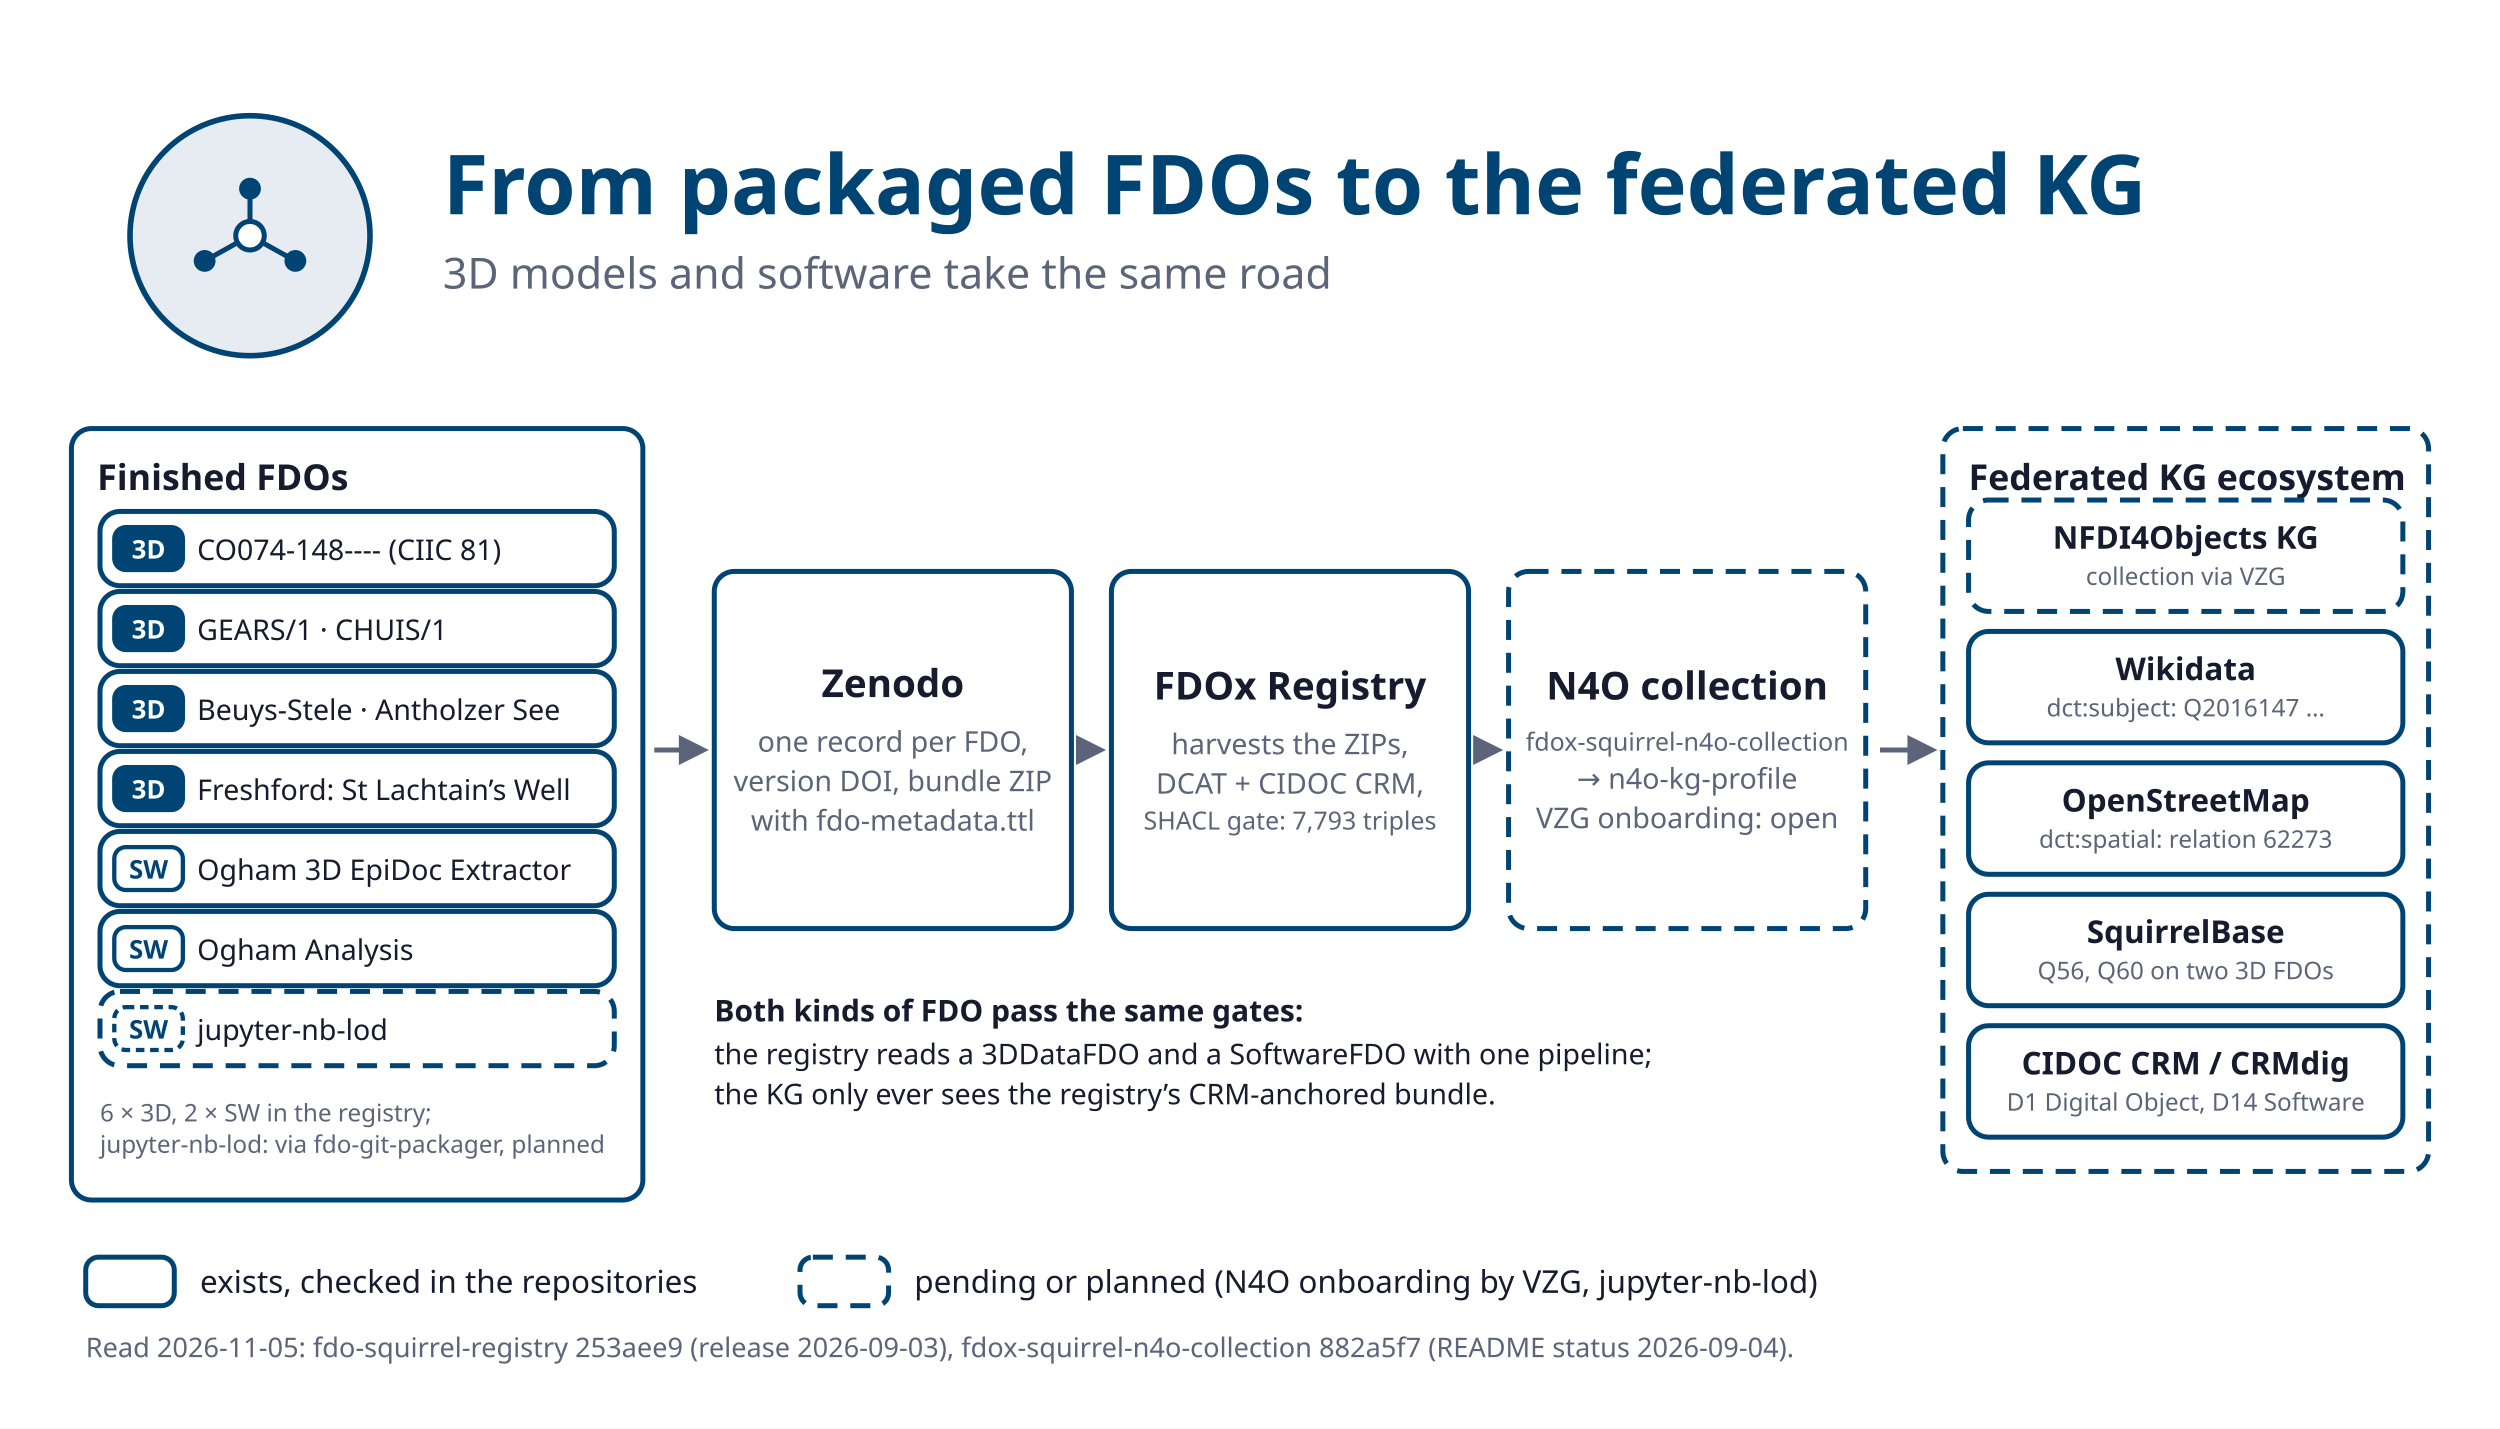
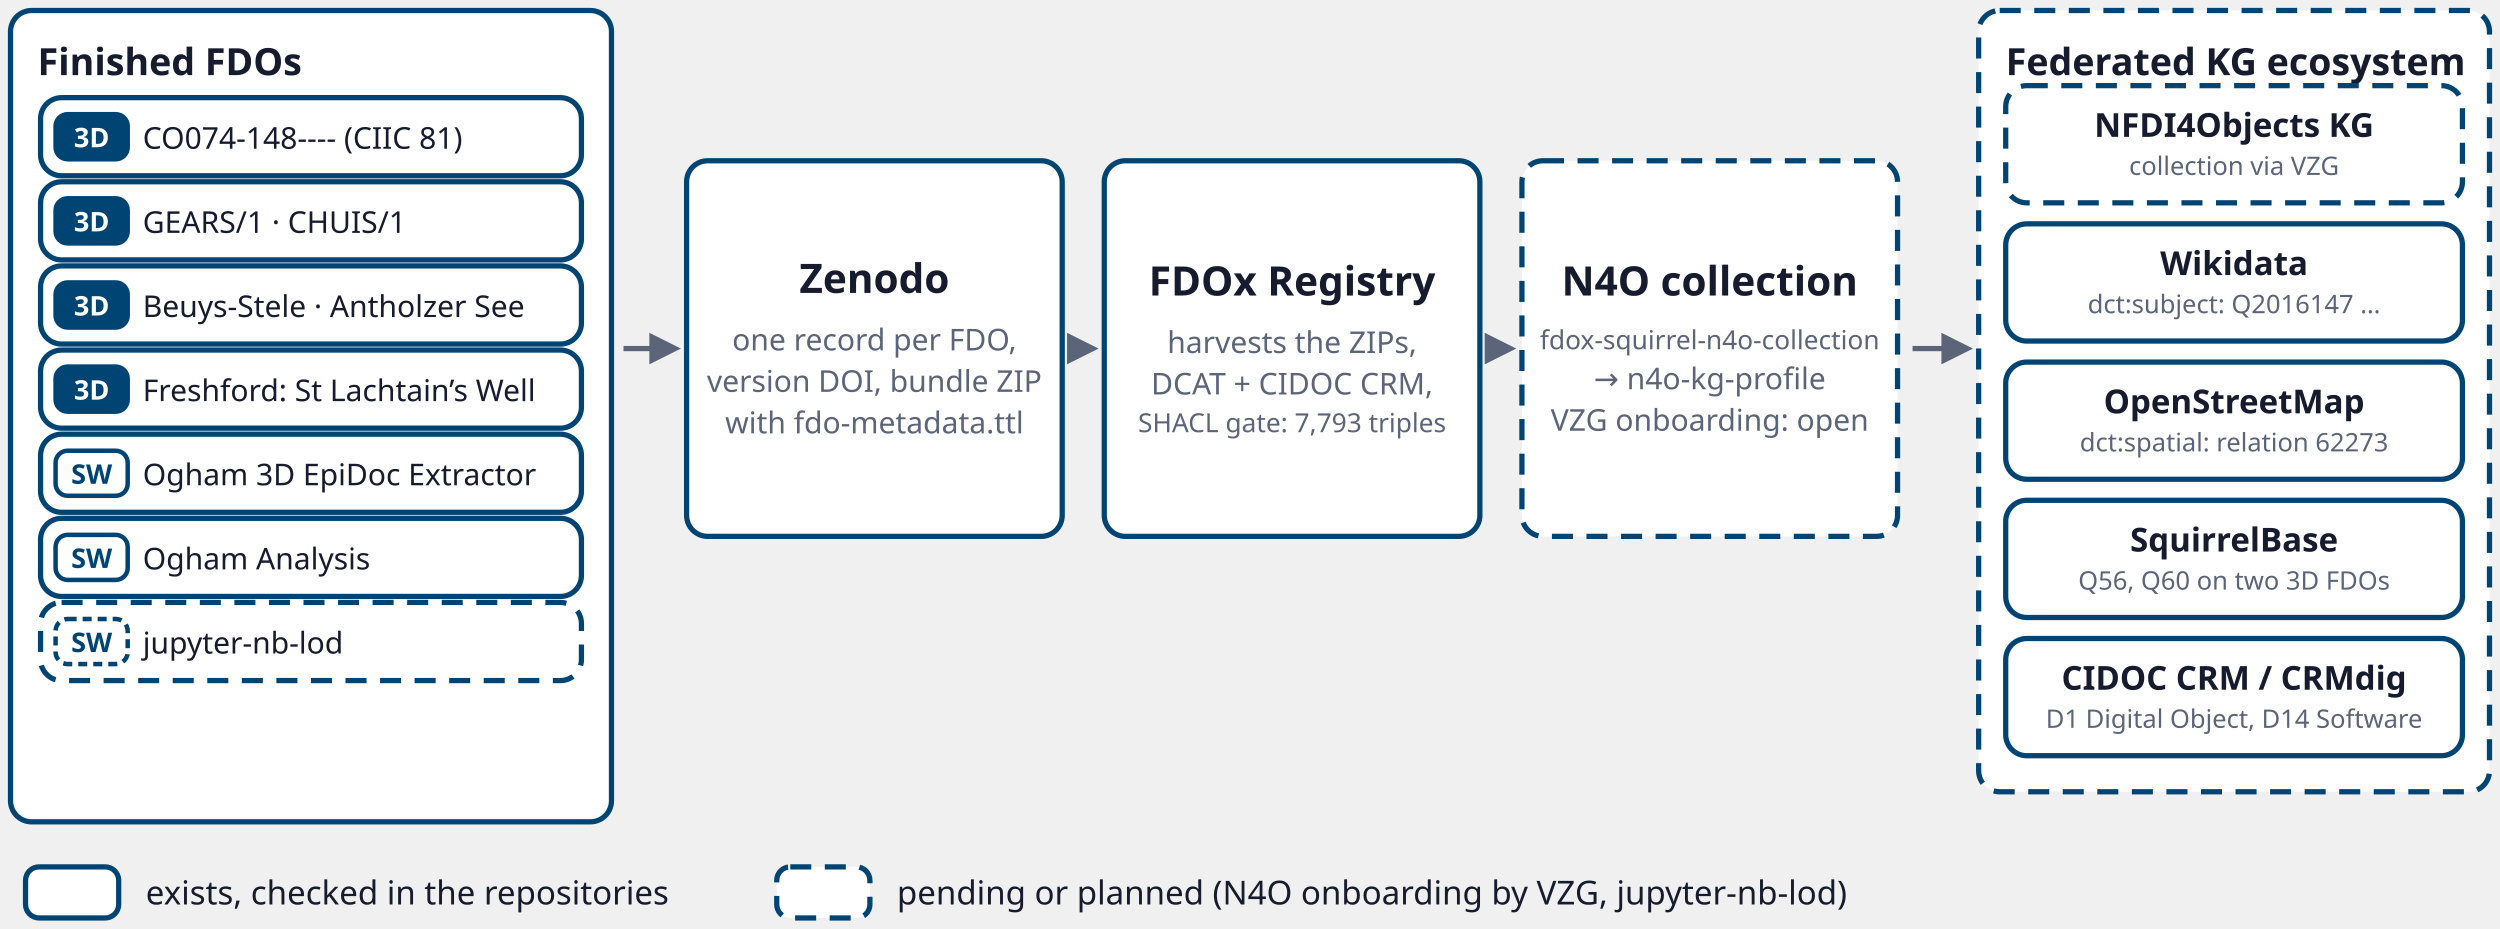
- <svg xmlns="http://www.w3.org/2000/svg" width="1750" height="1000" viewBox="0 0 1750 1000">
-   <rect x="0" y="0" width="1750" height="1000" fill="white" />
+ <svg xmlns="http://www.w3.org/2000/svg" width="1664.0" height="618.0" viewBox="43.0 293.0 1664.0 618.0">
  <style>@font-face { font-family: "Fira Sans"; src: url("../../fonts/FiraSans-Regular.ttf"); font-weight: 400; } @font-face { font-family: "Fira Sans"; src: url("../../fonts/FiraSans-Bold.ttf"); font-weight: 700; }</style>
  <marker id="arrow" viewBox="0 0 10 10" refX="8" refY="5" markerWidth="6" markerHeight="6" orient="auto-start-reverse">
    <path d="M0,0 L10,5 L0,10 z" fill="#5B6478" />
  </marker>
-   <g transform="translate(175,165) scale(0.56)">
-     <circle cx="0" cy="0" r="150" fill="#E6ECF1" stroke="#004473" stroke-width="7" />
-     <g transform="scale(1.05)">
-       <line x1="0" y1="0" x2="0" y2="-56" stroke="#004473" stroke-width="6" stroke-linecap="round" />
-       <line x1="0" y1="0" x2="54" y2="30" stroke="#004473" stroke-width="6" stroke-linecap="round" />
-       <line x1="0" y1="0" x2="-54" y2="30" stroke="#004473" stroke-width="6" stroke-linecap="round" />
-       <circle cx="0" cy="-56" r="13" fill="#004473" />
-       <circle cx="54" cy="30" r="13" fill="#004473" />
-       <circle cx="-54" cy="30" r="13" fill="#004473" />
-       <circle cx="0" cy="0" r="17" fill="white" stroke="#004473" stroke-width="6" />
-     </g>
-   </g>
-   <text x="310" y="150" text-anchor="start" font-family="Fira Sans" font-weight="700" font-size="58" fill="#004473">From packaged FDOs to the federated KG</text>
-   <text x="310" y="202" text-anchor="start" font-family="Fira Sans" font-weight="400" font-size="30" fill="#5B6478">3D models and software take the same road</text>
  <rect x="50" y="300" width="400" height="540" rx="14" fill="white" stroke="#004473" stroke-width="3.5" />
  <text x="68" y="343" text-anchor="start" font-family="Fira Sans" font-weight="700" font-size="25" fill="#161B2E">Finished FDOs</text>
  <rect x="70" y="358" width="360" height="52" rx="14" fill="white" stroke="#004473" stroke-width="3.5" />
  <rect x="80" y="369" width="48" height="30" rx="8" fill="#004473" stroke="#004473" stroke-width="3" />
  <text x="104" y="391" text-anchor="middle" font-family="Fira Sans" font-weight="700" font-size="18" fill="white">3D</text>
  <text x="138" y="392" text-anchor="start" font-family="Fira Sans" font-weight="400" font-size="20" fill="#161B2E">CO074-148---- (CIIC 81)</text>
  <rect x="70" y="414" width="360" height="52" rx="14" fill="white" stroke="#004473" stroke-width="3.5" />
  <rect x="80" y="425" width="48" height="30" rx="8" fill="#004473" stroke="#004473" stroke-width="3" />
  <text x="104" y="447" text-anchor="middle" font-family="Fira Sans" font-weight="700" font-size="18" fill="white">3D</text>
  <text x="138" y="448" text-anchor="start" font-family="Fira Sans" font-weight="400" font-size="20" fill="#161B2E">GEARS/1 · CHUIS/1</text>
  <rect x="70" y="470" width="360" height="52" rx="14" fill="white" stroke="#004473" stroke-width="3.5" />
  <rect x="80" y="481" width="48" height="30" rx="8" fill="#004473" stroke="#004473" stroke-width="3" />
  <text x="104" y="503" text-anchor="middle" font-family="Fira Sans" font-weight="700" font-size="18" fill="white">3D</text>
  <text x="138" y="504" text-anchor="start" font-family="Fira Sans" font-weight="400" font-size="20" fill="#161B2E">Beuys-Stele · Antholzer See</text>
  <rect x="70" y="526" width="360" height="52" rx="14" fill="white" stroke="#004473" stroke-width="3.5" />
  <rect x="80" y="537" width="48" height="30" rx="8" fill="#004473" stroke="#004473" stroke-width="3" />
  <text x="104" y="559" text-anchor="middle" font-family="Fira Sans" font-weight="700" font-size="18" fill="white">3D</text>
  <text x="138" y="560" text-anchor="start" font-family="Fira Sans" font-weight="400" font-size="20" fill="#161B2E">Freshford: St Lachtain’s Well</text>
  <rect x="70" y="582" width="360" height="52" rx="14" fill="white" stroke="#004473" stroke-width="3.5" />
  <rect x="80" y="593" width="48" height="30" rx="8" fill="white" stroke="#004473" stroke-width="3" />
  <text x="104" y="615" text-anchor="middle" font-family="Fira Sans" font-weight="700" font-size="18" fill="#004473">SW</text>
  <text x="138" y="616" text-anchor="start" font-family="Fira Sans" font-weight="400" font-size="20" fill="#161B2E">Ogham 3D EpiDoc Extractor</text>
  <rect x="70" y="638" width="360" height="52" rx="14" fill="white" stroke="#004473" stroke-width="3.5" />
  <rect x="80" y="649" width="48" height="30" rx="8" fill="white" stroke="#004473" stroke-width="3" />
  <text x="104" y="671" text-anchor="middle" font-family="Fira Sans" font-weight="700" font-size="18" fill="#004473">SW</text>
  <text x="138" y="672" text-anchor="start" font-family="Fira Sans" font-weight="400" font-size="20" fill="#161B2E">Ogham Analysis</text>
  <rect x="70" y="694" width="360" height="52" rx="14" fill="white" stroke="#004473" stroke-width="3.5" stroke-dasharray="14 9" />
  <rect x="80" y="705" width="48" height="30" rx="8" fill="white" stroke="#004473" stroke-width="3" stroke-dasharray="6 4" />
  <text x="104" y="727" text-anchor="middle" font-family="Fira Sans" font-weight="700" font-size="18" fill="#004473">SW</text>
  <text x="138" y="728" text-anchor="start" font-family="Fira Sans" font-weight="400" font-size="20" fill="#161B2E">jupyter-nb-lod</text>
-   <text x="70" y="785" text-anchor="start" font-family="Fira Sans" font-weight="400" font-size="17" fill="#5B6478">6 × 3D, 2 × SW in the registry;</text>
-   <text x="70" y="807" text-anchor="start" font-family="Fira Sans" font-weight="400" font-size="17" fill="#5B6478">jupyter-nb-lod: via fdo-git-packager, planned</text>
  <rect x="500" y="400" width="250" height="250" rx="14" fill="white" stroke="#004473" stroke-width="3.5" />
  <text x="625.0" y="487.97" text-anchor="middle" font-family="Fira Sans" font-weight="700" font-size="27" fill="#161B2E">Zenodo</text>
  <text x="625.0" y="526.23" text-anchor="middle" font-family="Fira Sans" font-weight="400" font-size="20" fill="#5B6478">one record per FDO,</text>
  <text x="625.0" y="553.83" text-anchor="middle" font-family="Fira Sans" font-weight="400" font-size="20" fill="#5B6478">version DOI, bundle ZIP</text>
  <text x="625.0" y="581.43" text-anchor="middle" font-family="Fira Sans" font-weight="400" font-size="20" fill="#5B6478">with fdo-metadata.ttl</text>
  <rect x="778" y="400" width="250" height="250" rx="14" fill="white" stroke="#004473" stroke-width="3.5" />
  <text x="903.0" y="489.695" text-anchor="middle" font-family="Fira Sans" font-weight="700" font-size="27" fill="#161B2E">FDOx Registry</text>
  <text x="903.0" y="527.955" text-anchor="middle" font-family="Fira Sans" font-weight="400" font-size="20" fill="#5B6478">harvests the ZIPs,</text>
  <text x="903.0" y="555.555" text-anchor="middle" font-family="Fira Sans" font-weight="400" font-size="20" fill="#5B6478">DCAT + CIDOC CRM,</text>
  <text x="903.0" y="580.655" text-anchor="middle" font-family="Fira Sans" font-weight="400" font-size="17.5" fill="#5B6478">SHACL gate: 7,793 triples</text>
  <rect x="1056" y="400" width="250" height="250" rx="14" fill="white" stroke="#004473" stroke-width="3.5" stroke-dasharray="14 9" />
  <text x="1181.0" y="489.695" text-anchor="middle" font-family="Fira Sans" font-weight="700" font-size="27" fill="#161B2E">N4O collection</text>
  <text x="1181.0" y="525.455" text-anchor="middle" font-family="Fira Sans" font-weight="400" font-size="17.5" fill="#5B6478">fdox-squirrel-n4o-collection</text>
  <text x="1181.0" y="552.105" text-anchor="middle" font-family="Fira Sans" font-weight="400" font-size="20" fill="#5B6478">→ n4o-kg-profile</text>
  <text x="1181.0" y="579.705" text-anchor="middle" font-family="Fira Sans" font-weight="400" font-size="20" fill="#5B6478">VZG onboarding: open</text>
  <line x1="458" y1="525" x2="492" y2="525" stroke="#5B6478" stroke-width="3.5" marker-end="url(#arrow)" />
  <line x1="756" y1="525" x2="770" y2="525" stroke="#5B6478" stroke-width="3.5" marker-end="url(#arrow)" />
  <line x1="1034" y1="525" x2="1048" y2="525" stroke="#5B6478" stroke-width="3.5" marker-end="url(#arrow)" />
  <rect x="1360" y="300" width="340" height="520" rx="14" fill="white" stroke="#004473" stroke-width="3.5" stroke-dasharray="14 9" />
  <text x="1378" y="343" text-anchor="start" font-family="Fira Sans" font-weight="700" font-size="25" fill="#161B2E">Federated KG ecosystem</text>
  <rect x="1378" y="350" width="304" height="78" rx="14" fill="white" stroke="#004473" stroke-width="3.5" stroke-dasharray="14 9" />
  <text x="1530.0" y="384.09" text-anchor="middle" font-family="Fira Sans" font-weight="700" font-size="22" fill="#161B2E">NFDI4Objects KG</text>
  <text x="1530.0" y="409.45" text-anchor="middle" font-family="Fira Sans" font-weight="400" font-size="17" fill="#5B6478">collection via VZG</text>
  <rect x="1378" y="442" width="304" height="78" rx="14" fill="white" stroke="#004473" stroke-width="3.5" />
  <text x="1530.0" y="476.09" text-anchor="middle" font-family="Fira Sans" font-weight="700" font-size="22" fill="#161B2E">Wikidata</text>
  <text x="1530.0" y="501.45" text-anchor="middle" font-family="Fira Sans" font-weight="400" font-size="17" fill="#5B6478">dct:subject: Q2016147 …</text>
  <rect x="1378" y="534" width="304" height="78" rx="14" fill="white" stroke="#004473" stroke-width="3.5" />
  <text x="1530.0" y="568.09" text-anchor="middle" font-family="Fira Sans" font-weight="700" font-size="22" fill="#161B2E">OpenStreetMap</text>
  <text x="1530.0" y="593.45" text-anchor="middle" font-family="Fira Sans" font-weight="400" font-size="17" fill="#5B6478">dct:spatial: relation 62273</text>
  <rect x="1378" y="626" width="304" height="78" rx="14" fill="white" stroke="#004473" stroke-width="3.5" />
  <text x="1530.0" y="660.09" text-anchor="middle" font-family="Fira Sans" font-weight="700" font-size="22" fill="#161B2E">SquirrelBase</text>
  <text x="1530.0" y="685.45" text-anchor="middle" font-family="Fira Sans" font-weight="400" font-size="17" fill="#5B6478">Q56, Q60 on two 3D FDOs</text>
  <rect x="1378" y="718" width="304" height="78" rx="14" fill="white" stroke="#004473" stroke-width="3.5" />
  <text x="1530.0" y="752.09" text-anchor="middle" font-family="Fira Sans" font-weight="700" font-size="22" fill="#161B2E">CIDOC CRM / CRMdig</text>
  <text x="1530.0" y="777.45" text-anchor="middle" font-family="Fira Sans" font-weight="400" font-size="17" fill="#5B6478">D1 Digital Object, D14 Software</text>
  <line x1="1316" y1="525" x2="1352" y2="525" stroke="#5B6478" stroke-width="3.5" marker-end="url(#arrow)" />
-   <text x="500" y="715" text-anchor="start" font-family="Fira Sans" font-weight="700" font-size="21" fill="#161B2E">Both kinds of FDO pass the same gates:</text>
-   <text x="500" y="745" text-anchor="start" font-family="Fira Sans" font-weight="400" font-size="20" fill="#161B2E">the registry reads a 3DDataFDO and a SoftwareFDO with one pipeline;</text>
-   <text x="500" y="773" text-anchor="start" font-family="Fira Sans" font-weight="400" font-size="20" fill="#161B2E">the KG only ever sees the registry’s CRM-anchored bundle.</text>
-   <rect x="60" y="880" width="62" height="34" rx="9" fill="white" stroke="#004473" stroke-width="3.5" />
-   <text x="140" y="905" text-anchor="start" font-family="Fira Sans" font-weight="400" font-size="22" fill="#161B2E">exists, checked in the repositories</text>
-   <rect x="560" y="880" width="62" height="34" rx="9" fill="white" stroke="#004473" stroke-width="3.5" stroke-dasharray="14 9" />
-   <text x="640" y="905" text-anchor="start" font-family="Fira Sans" font-weight="400" font-size="22" fill="#161B2E">pending or planned (N4O onboarding by VZG, jupyter-nb-lod)</text>
-   <text x="60" y="950" text-anchor="start" font-family="Fira Sans" font-weight="400" font-size="19" fill="#5B6478">Read 2026-11-05: fdo-squirrel-registry 253aee9 (release 2026-09-03), fdox-squirrel-n4o-collection 882a5f7 (README status 2026-09-04).</text>
+   <rect x="60" y="870" width="62" height="34" rx="9" fill="white" stroke="#004473" stroke-width="3.5" />
+   <text x="140" y="895" text-anchor="start" font-family="Fira Sans" font-weight="400" font-size="22" fill="#161B2E">exists, checked in the repositories</text>
+   <rect x="560" y="870" width="62" height="34" rx="9" fill="white" stroke="#004473" stroke-width="3.5" stroke-dasharray="14 9" />
+   <text x="640" y="895" text-anchor="start" font-family="Fira Sans" font-weight="400" font-size="22" fill="#161B2E">pending or planned (N4O onboarding by VZG, jupyter-nb-lod)</text>
</svg>
